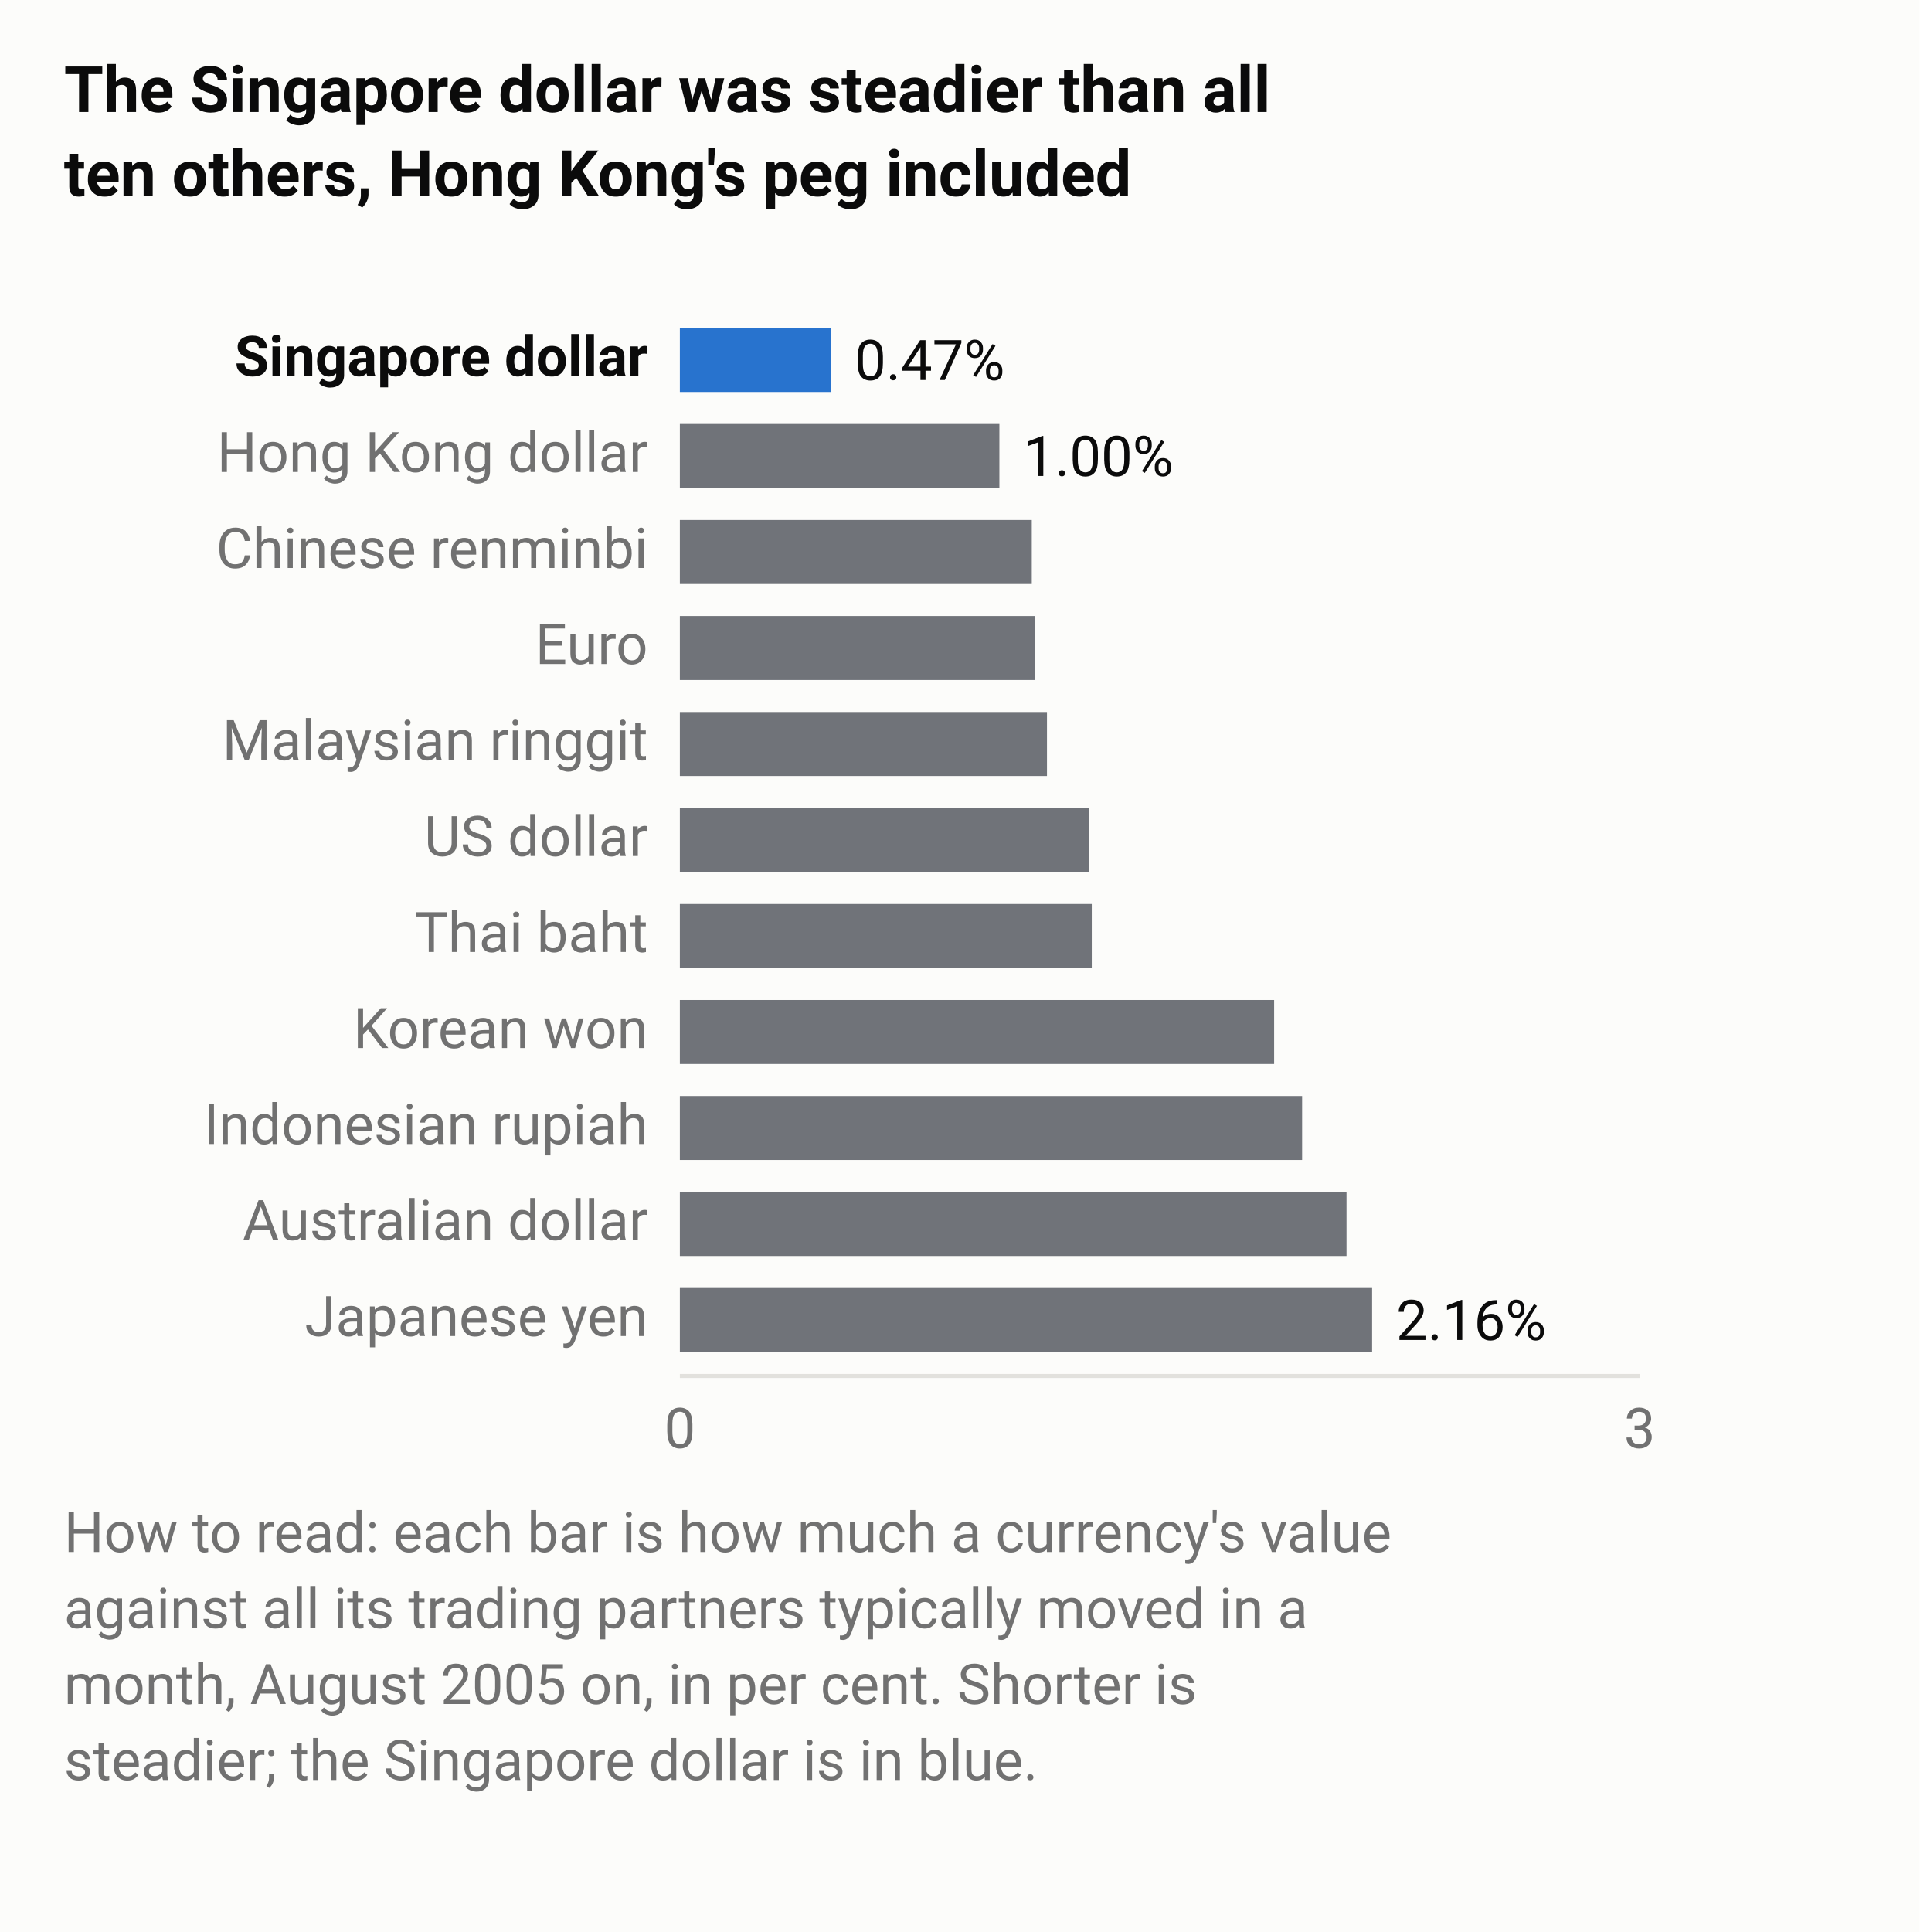
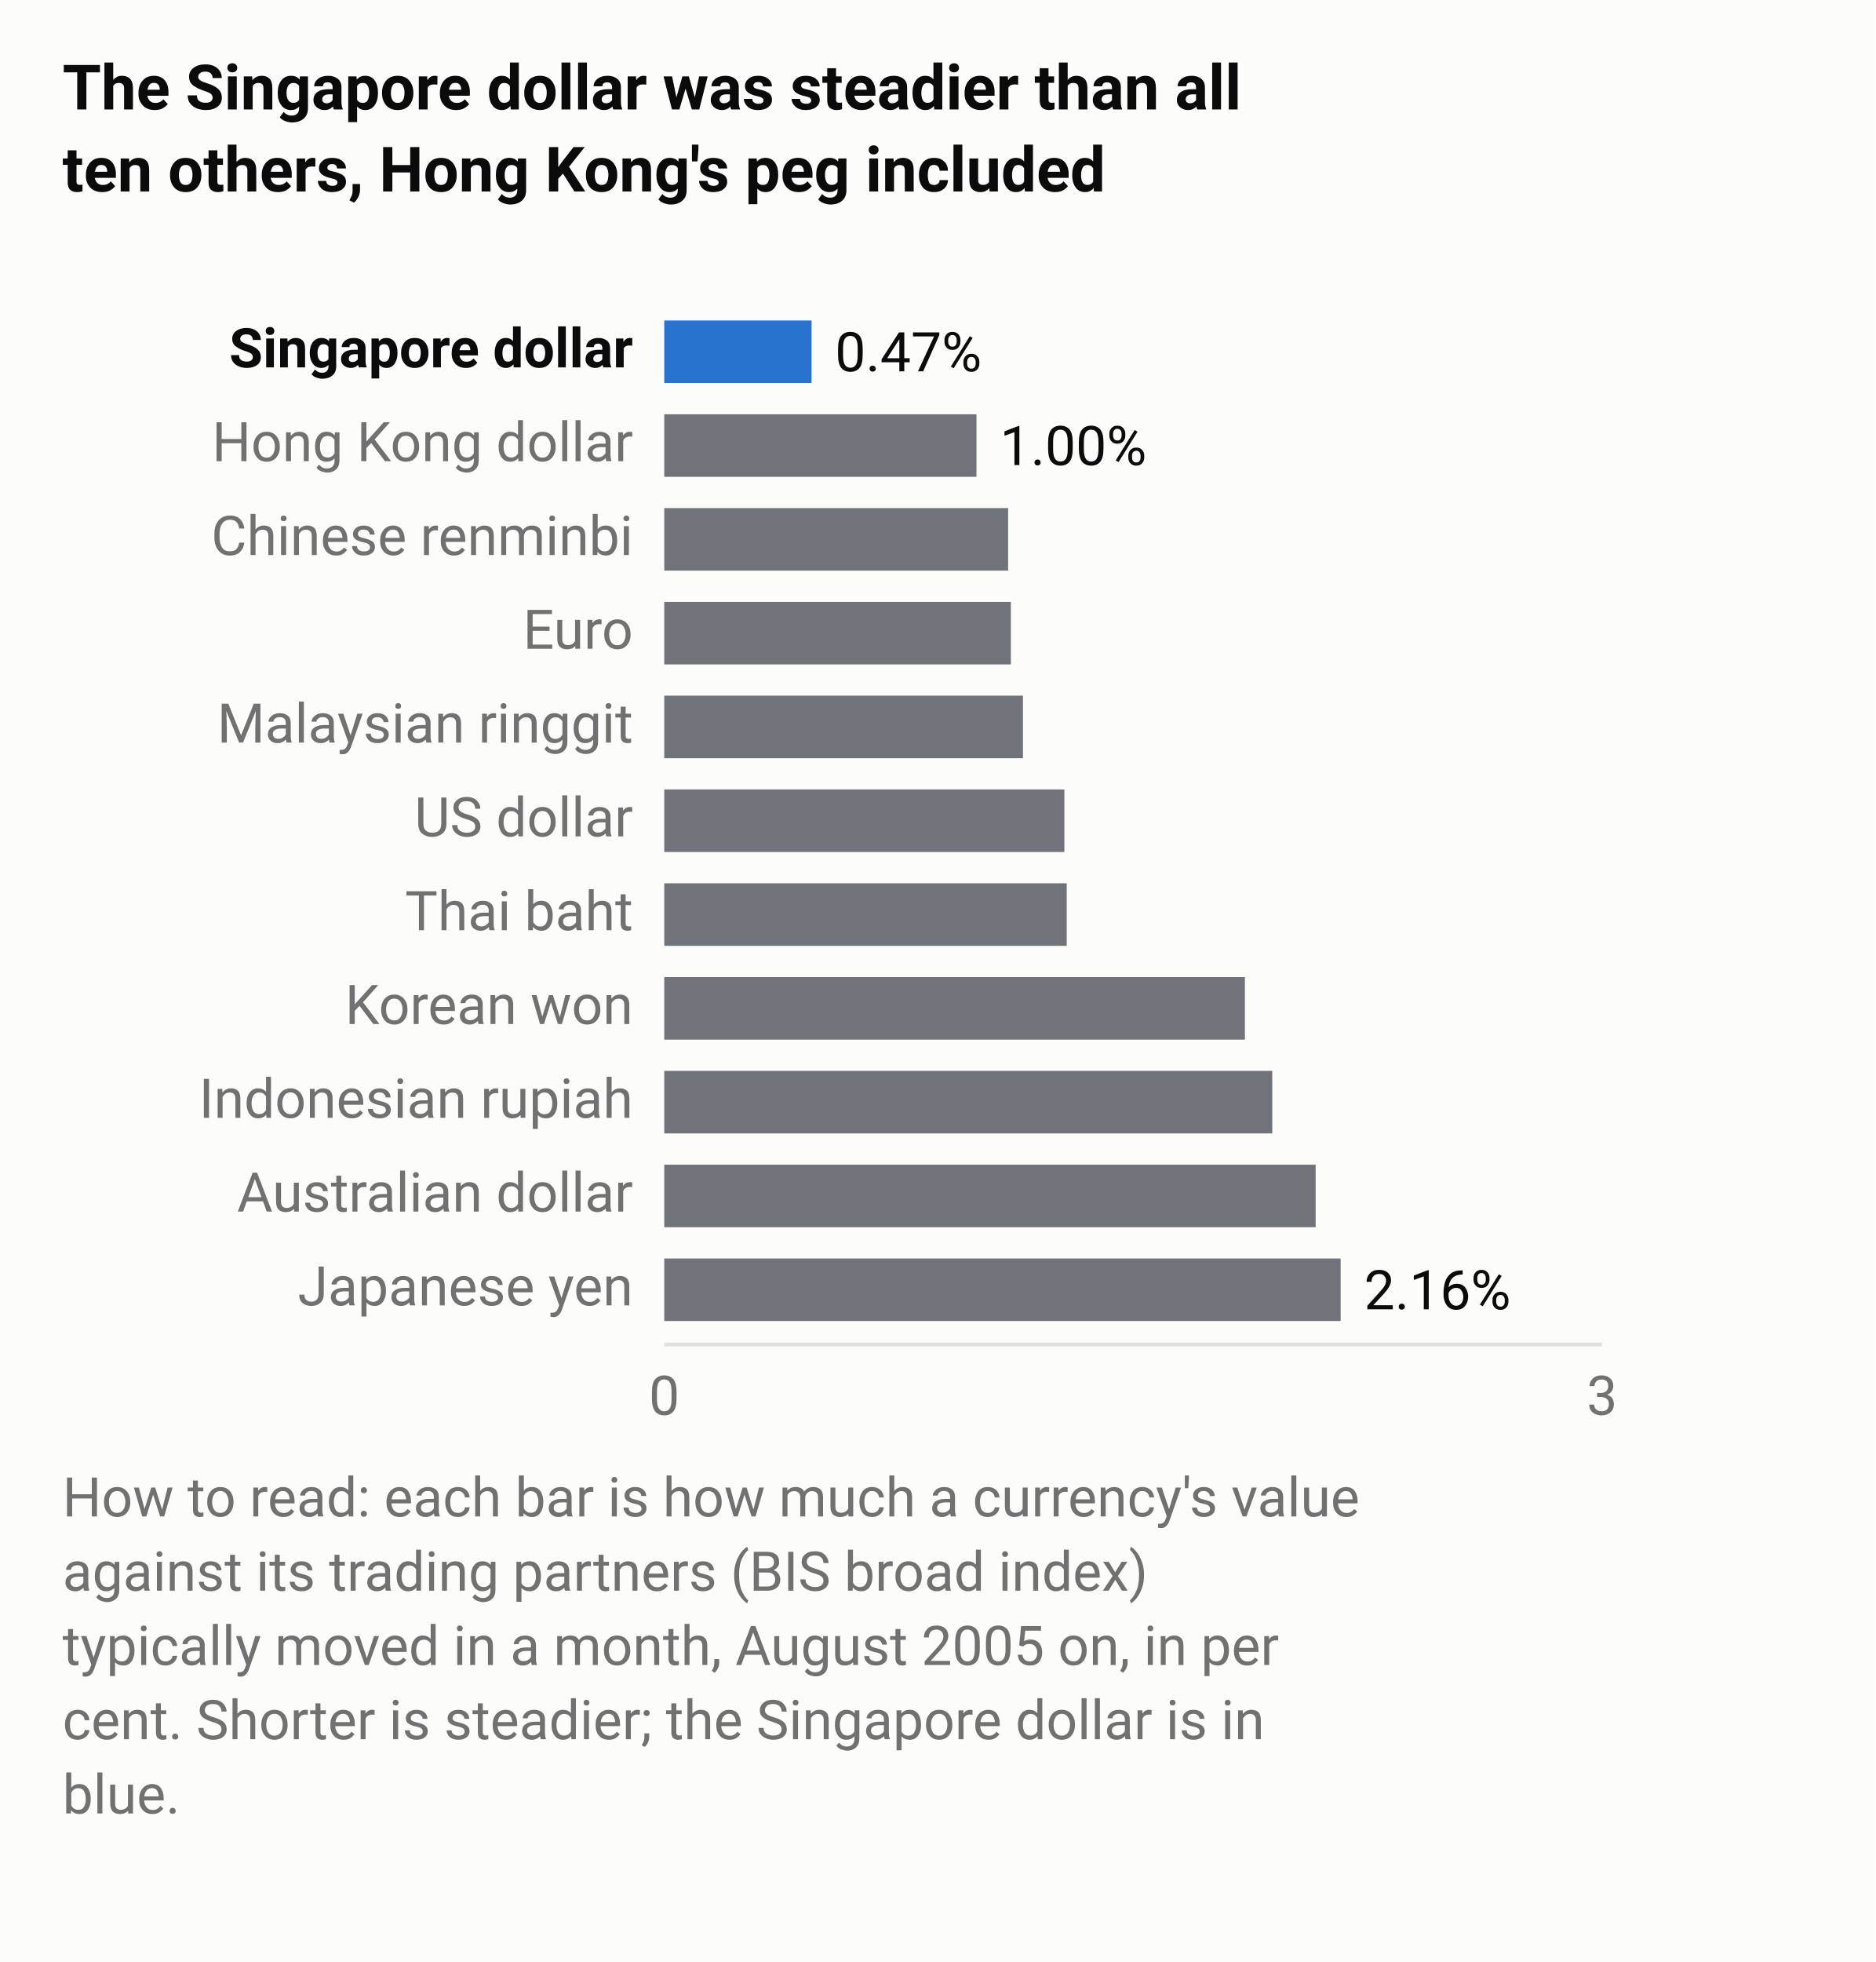
- <svg xmlns="http://www.w3.org/2000/svg" viewBox="0 0 480 483" role="img" aria-labelledby="sgd-chart2-title sgd-chart2-desc">
+ <svg xmlns="http://www.w3.org/2000/svg" viewBox="0 0 480 502" role="img" aria-labelledby="sgd-chart2-title sgd-chart2-desc">
  <style>:root{--fig-ink:#0b0b0b;--fig-ink-3:#717171;--fig-rule:#e2e1dd;--fig-surface:#fcfcfa;--fig-subject:#2873ce;--fig-context:#707379;}@media (prefers-color-scheme: dark){:root{--fig-ink:#ffffff;--fig-ink-3:#9a9a9a;--fig-rule:#38393a;--fig-surface:#1a1a19;--fig-subject:#3987e5;--fig-context:#93969c;}}:root[data-theme="dark"]{--fig-ink:#ffffff;--fig-ink-3:#9a9a9a;--fig-rule:#38393a;--fig-surface:#1a1a19;--fig-subject:#3987e5;--fig-context:#93969c;}text{font-family:ui-sans-serif,system-ui,-apple-system,Segoe UI,Roboto,Helvetica,Arial,sans-serif;}</style>
-   <rect x="0" y="0" width="480" height="483" fill="var(--fig-surface,#fcfcfa)" />
+   <rect x="0" y="0" width="480" height="502" fill="var(--fig-surface,#fcfcfa)" />
  <text x="16.0" y="28.0" font-size="16" fill="var(--fig-ink,#0b0b0b)" font-weight="600">The Singapore dollar was steadier than all</text>
  <text x="16.0" y="49.0" font-size="16" fill="var(--fig-ink,#0b0b0b)" font-weight="600">ten others, Hong Kong's peg included</text>
  <text x="162.0" y="94.0" text-anchor="end" font-size="14" fill="var(--fig-ink,#0b0b0b)" font-weight="600">Singapore dollar</text>
  <rect x="170" y="82.0" width="37.7" height="16" fill="var(--fig-subject,#2873ce)" />
  <text x="213.7" y="95.0" font-size="14" fill="var(--fig-ink,#0b0b0b)">0.47%</text>
  <text x="162.0" y="118.0" text-anchor="end" font-size="14" fill="var(--fig-ink-3,#717171)">Hong Kong dollar</text>
  <rect x="170" y="106.0" width="79.9" height="16" fill="var(--fig-context,#707379)" />
  <text x="255.9" y="119.0" font-size="14" fill="var(--fig-ink,#0b0b0b)">1.00%</text>
  <text x="162.0" y="142.0" text-anchor="end" font-size="14" fill="var(--fig-ink-3,#717171)">Chinese renminbi</text>
  <rect x="170" y="130.0" width="88.0" height="16" fill="var(--fig-context,#707379)" />
  <text x="162.0" y="166.0" text-anchor="end" font-size="14" fill="var(--fig-ink-3,#717171)">Euro</text>
  <rect x="170" y="154.0" width="88.7" height="16" fill="var(--fig-context,#707379)" />
  <text x="162.0" y="190.0" text-anchor="end" font-size="14" fill="var(--fig-ink-3,#717171)">Malaysian ringgit</text>
  <rect x="170" y="178.0" width="91.8" height="16" fill="var(--fig-context,#707379)" />
  <text x="162.0" y="214.0" text-anchor="end" font-size="14" fill="var(--fig-ink-3,#717171)">US dollar</text>
  <rect x="170" y="202.0" width="102.4" height="16" fill="var(--fig-context,#707379)" />
  <text x="162.0" y="238.0" text-anchor="end" font-size="14" fill="var(--fig-ink-3,#717171)">Thai baht</text>
  <rect x="170" y="226.0" width="103.0" height="16" fill="var(--fig-context,#707379)" />
  <text x="162.0" y="262.0" text-anchor="end" font-size="14" fill="var(--fig-ink-3,#717171)">Korean won</text>
  <rect x="170" y="250.0" width="148.6" height="16" fill="var(--fig-context,#707379)" />
  <text x="162.0" y="286.0" text-anchor="end" font-size="14" fill="var(--fig-ink-3,#717171)">Indonesian rupiah</text>
  <rect x="170" y="274.0" width="155.6" height="16" fill="var(--fig-context,#707379)" />
  <text x="162.0" y="310.0" text-anchor="end" font-size="14" fill="var(--fig-ink-3,#717171)">Australian dollar</text>
  <rect x="170" y="298.0" width="166.7" height="16" fill="var(--fig-context,#707379)" />
  <text x="162.0" y="334.0" text-anchor="end" font-size="14" fill="var(--fig-ink-3,#717171)">Japanese yen</text>
  <rect x="170" y="322.0" width="173.1" height="16" fill="var(--fig-context,#707379)" />
  <text x="349.1" y="335.0" font-size="14" fill="var(--fig-ink,#0b0b0b)">2.16%</text>
  <line x1="170" x2="410" y1="344" y2="344" stroke="var(--fig-rule,#e2e1dd)" stroke-width="1" />
  <text x="170.0" y="362.0" text-anchor="middle" font-size="14" fill="var(--fig-ink-3,#717171)">0</text>
  <text x="410.0" y="362.0" text-anchor="middle" font-size="14" fill="var(--fig-ink-3,#717171)">3</text>
  <text x="16.0" y="388.0" font-size="14" fill="var(--fig-ink-3,#717171)">How to read: each bar is how much a currency's value</text>
-   <text x="16.0" y="407.0" font-size="14" fill="var(--fig-ink-3,#717171)">against all its trading partners typically moved in a</text>
-   <text x="16.0" y="426.0" font-size="14" fill="var(--fig-ink-3,#717171)">month, August 2005 on, in per cent. Shorter is</text>
-   <text x="16.0" y="445.0" font-size="14" fill="var(--fig-ink-3,#717171)">steadier; the Singapore dollar is in blue.</text>
+   <text x="16.0" y="407.0" font-size="14" fill="var(--fig-ink-3,#717171)">against its trading partners (BIS broad index)</text>
+   <text x="16.0" y="426.0" font-size="14" fill="var(--fig-ink-3,#717171)">typically moved in a month, August 2005 on, in per</text>
+   <text x="16.0" y="445.0" font-size="14" fill="var(--fig-ink-3,#717171)">cent. Shorter is steadier; the Singapore dollar is in</text>
+   <text x="16.0" y="464.0" font-size="14" fill="var(--fig-ink-3,#717171)">blue.</text>
</svg>
